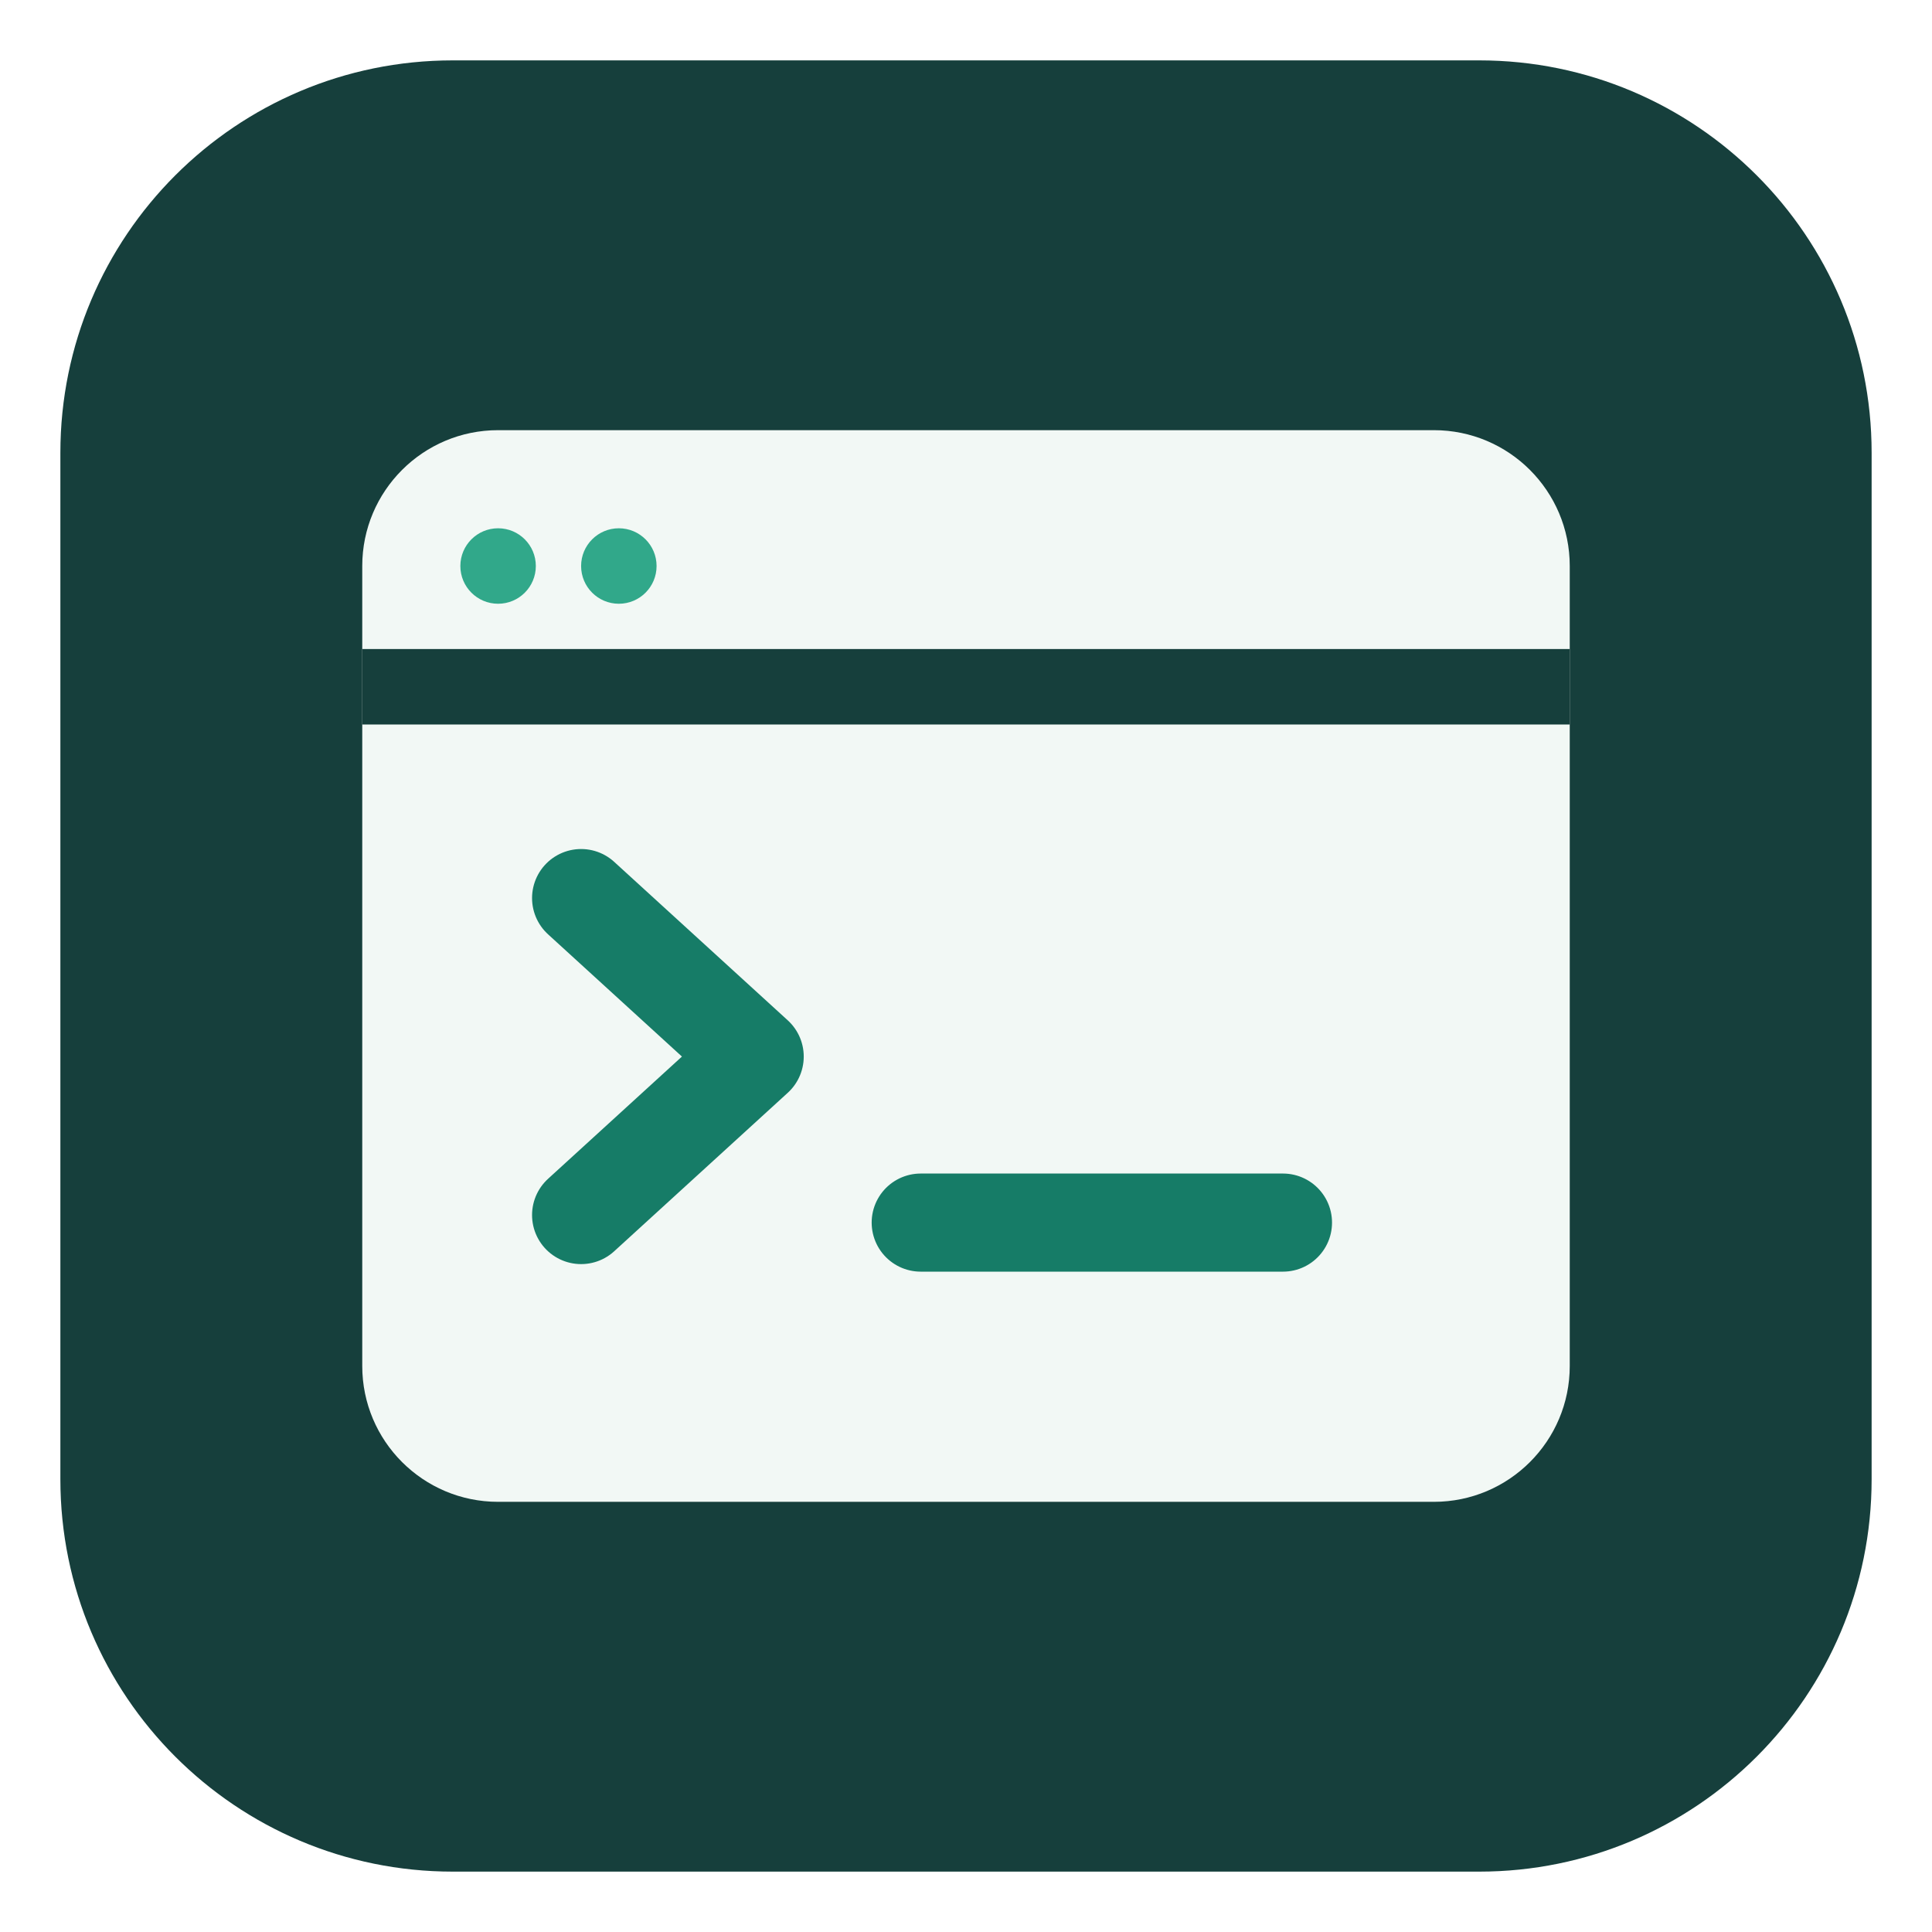
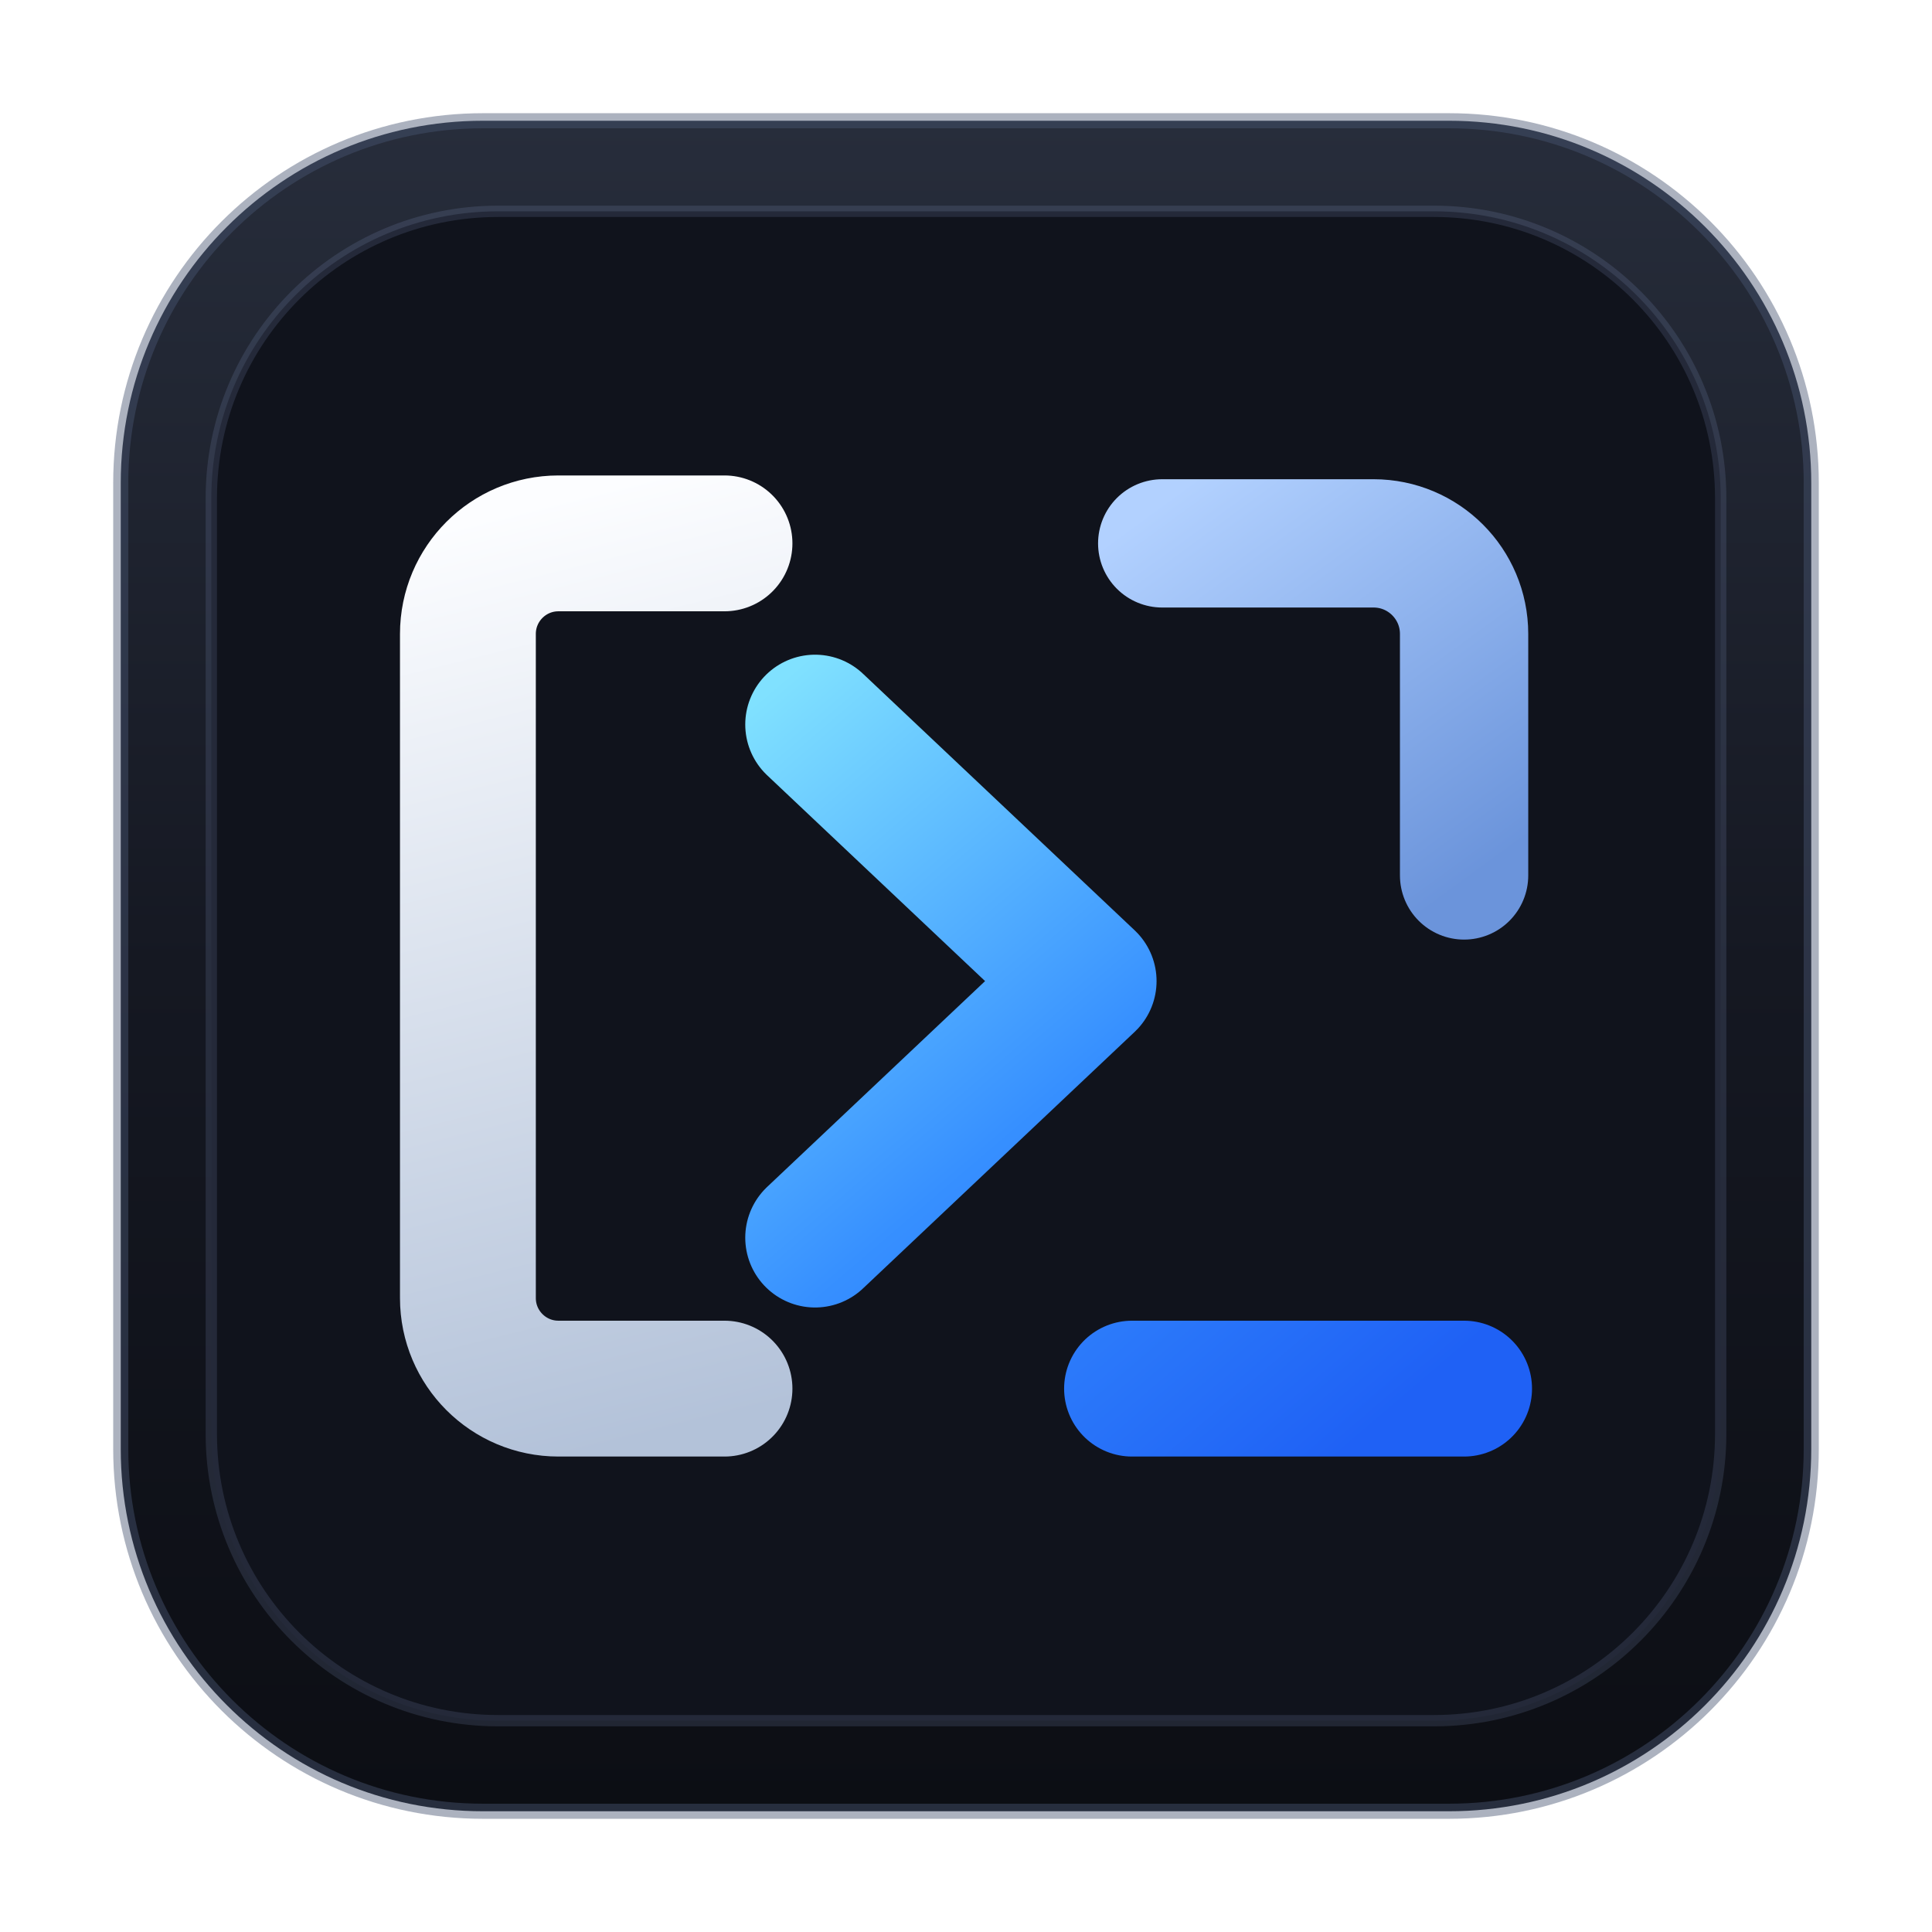
<svg xmlns="http://www.w3.org/2000/svg" width="256" height="256" viewBox="0 0 256 256">
-   <rect x="8" y="8" width="240" height="240" rx="52" fill="#163F3C" />
-   <rect x="48" y="57" width="160" height="142" rx="18" fill="#F2F8F5" />
-   <path d="M48 91H208" stroke="#163F3C" stroke-width="10" />
-   <circle cx="66" cy="75" r="5" fill="#31A88A" />
-   <circle cx="82" cy="75" r="5" fill="#31A88A" />
-   <path d="M77 119L100 140L77 161M122 162H170" fill="none" stroke="#167C67" stroke-width="13" stroke-linecap="round" stroke-linejoin="round" />
+   <defs>
+     <linearGradient id="bg" x1="128" y1="16" x2="128" y2="240" gradientUnits="userSpaceOnUse">
+       <stop offset="0%" stop-color="#272D3B" />
+       <stop offset="50%" stop-color="#151822" />
+       <stop offset="100%" stop-color="#0C0E14" />
+     </linearGradient>
+     <linearGradient id="silver" x1="66" y1="68" x2="96" y2="188" gradientUnits="userSpaceOnUse">
+       <stop offset="0%" stop-color="#FCFDFF" />
+       <stop offset="100%" stop-color="#B3C2D9" />
+     </linearGradient>
+     <linearGradient id="portal" x1="152" y1="68" x2="190" y2="120" gradientUnits="userSpaceOnUse">
+       <stop offset="0%" stop-color="#B2D1FF" />
+       <stop offset="100%" stop-color="#6B94DB" />
+     </linearGradient>
+     <linearGradient id="sapphire" x1="106" y1="88" x2="188" y2="184" gradientUnits="userSpaceOnUse">
+       <stop offset="0%" stop-color="#80E1FF" />
+       <stop offset="52%" stop-color="#368FFF" />
+       <stop offset="100%" stop-color="#1F61F5" />
+     </linearGradient>
+   </defs>
+   <rect x="16" y="16" width="224" height="224" rx="48" fill="url(#bg)" stroke="#485673" stroke-opacity="0.45" stroke-width="2" />
+   <rect x="28" y="28" width="200" height="200" rx="38" fill="#10131C" stroke="#9EB8EB" stroke-opacity="0.14" stroke-width="1.5" />
+   <path d="M96 72H74C67.37 72 62 77.37 62 84V172C62 178.63 67.37 184 74 184H96" fill="none" stroke="url(#silver)" stroke-width="18" stroke-linecap="round" stroke-linejoin="round" />
+   <path d="M154 72H182C188.63 72 194 77.37 194 84V116" fill="none" stroke="url(#portal)" stroke-width="17" stroke-linecap="round" stroke-linejoin="round" />
+   <path d="M108 96L144 130L108 164" fill="none" stroke="url(#sapphire)" stroke-width="18.5" stroke-linecap="round" stroke-linejoin="round" />
+   <path d="M150 184H194" fill="none" stroke="url(#sapphire)" stroke-width="18" stroke-linecap="round" />
</svg>
